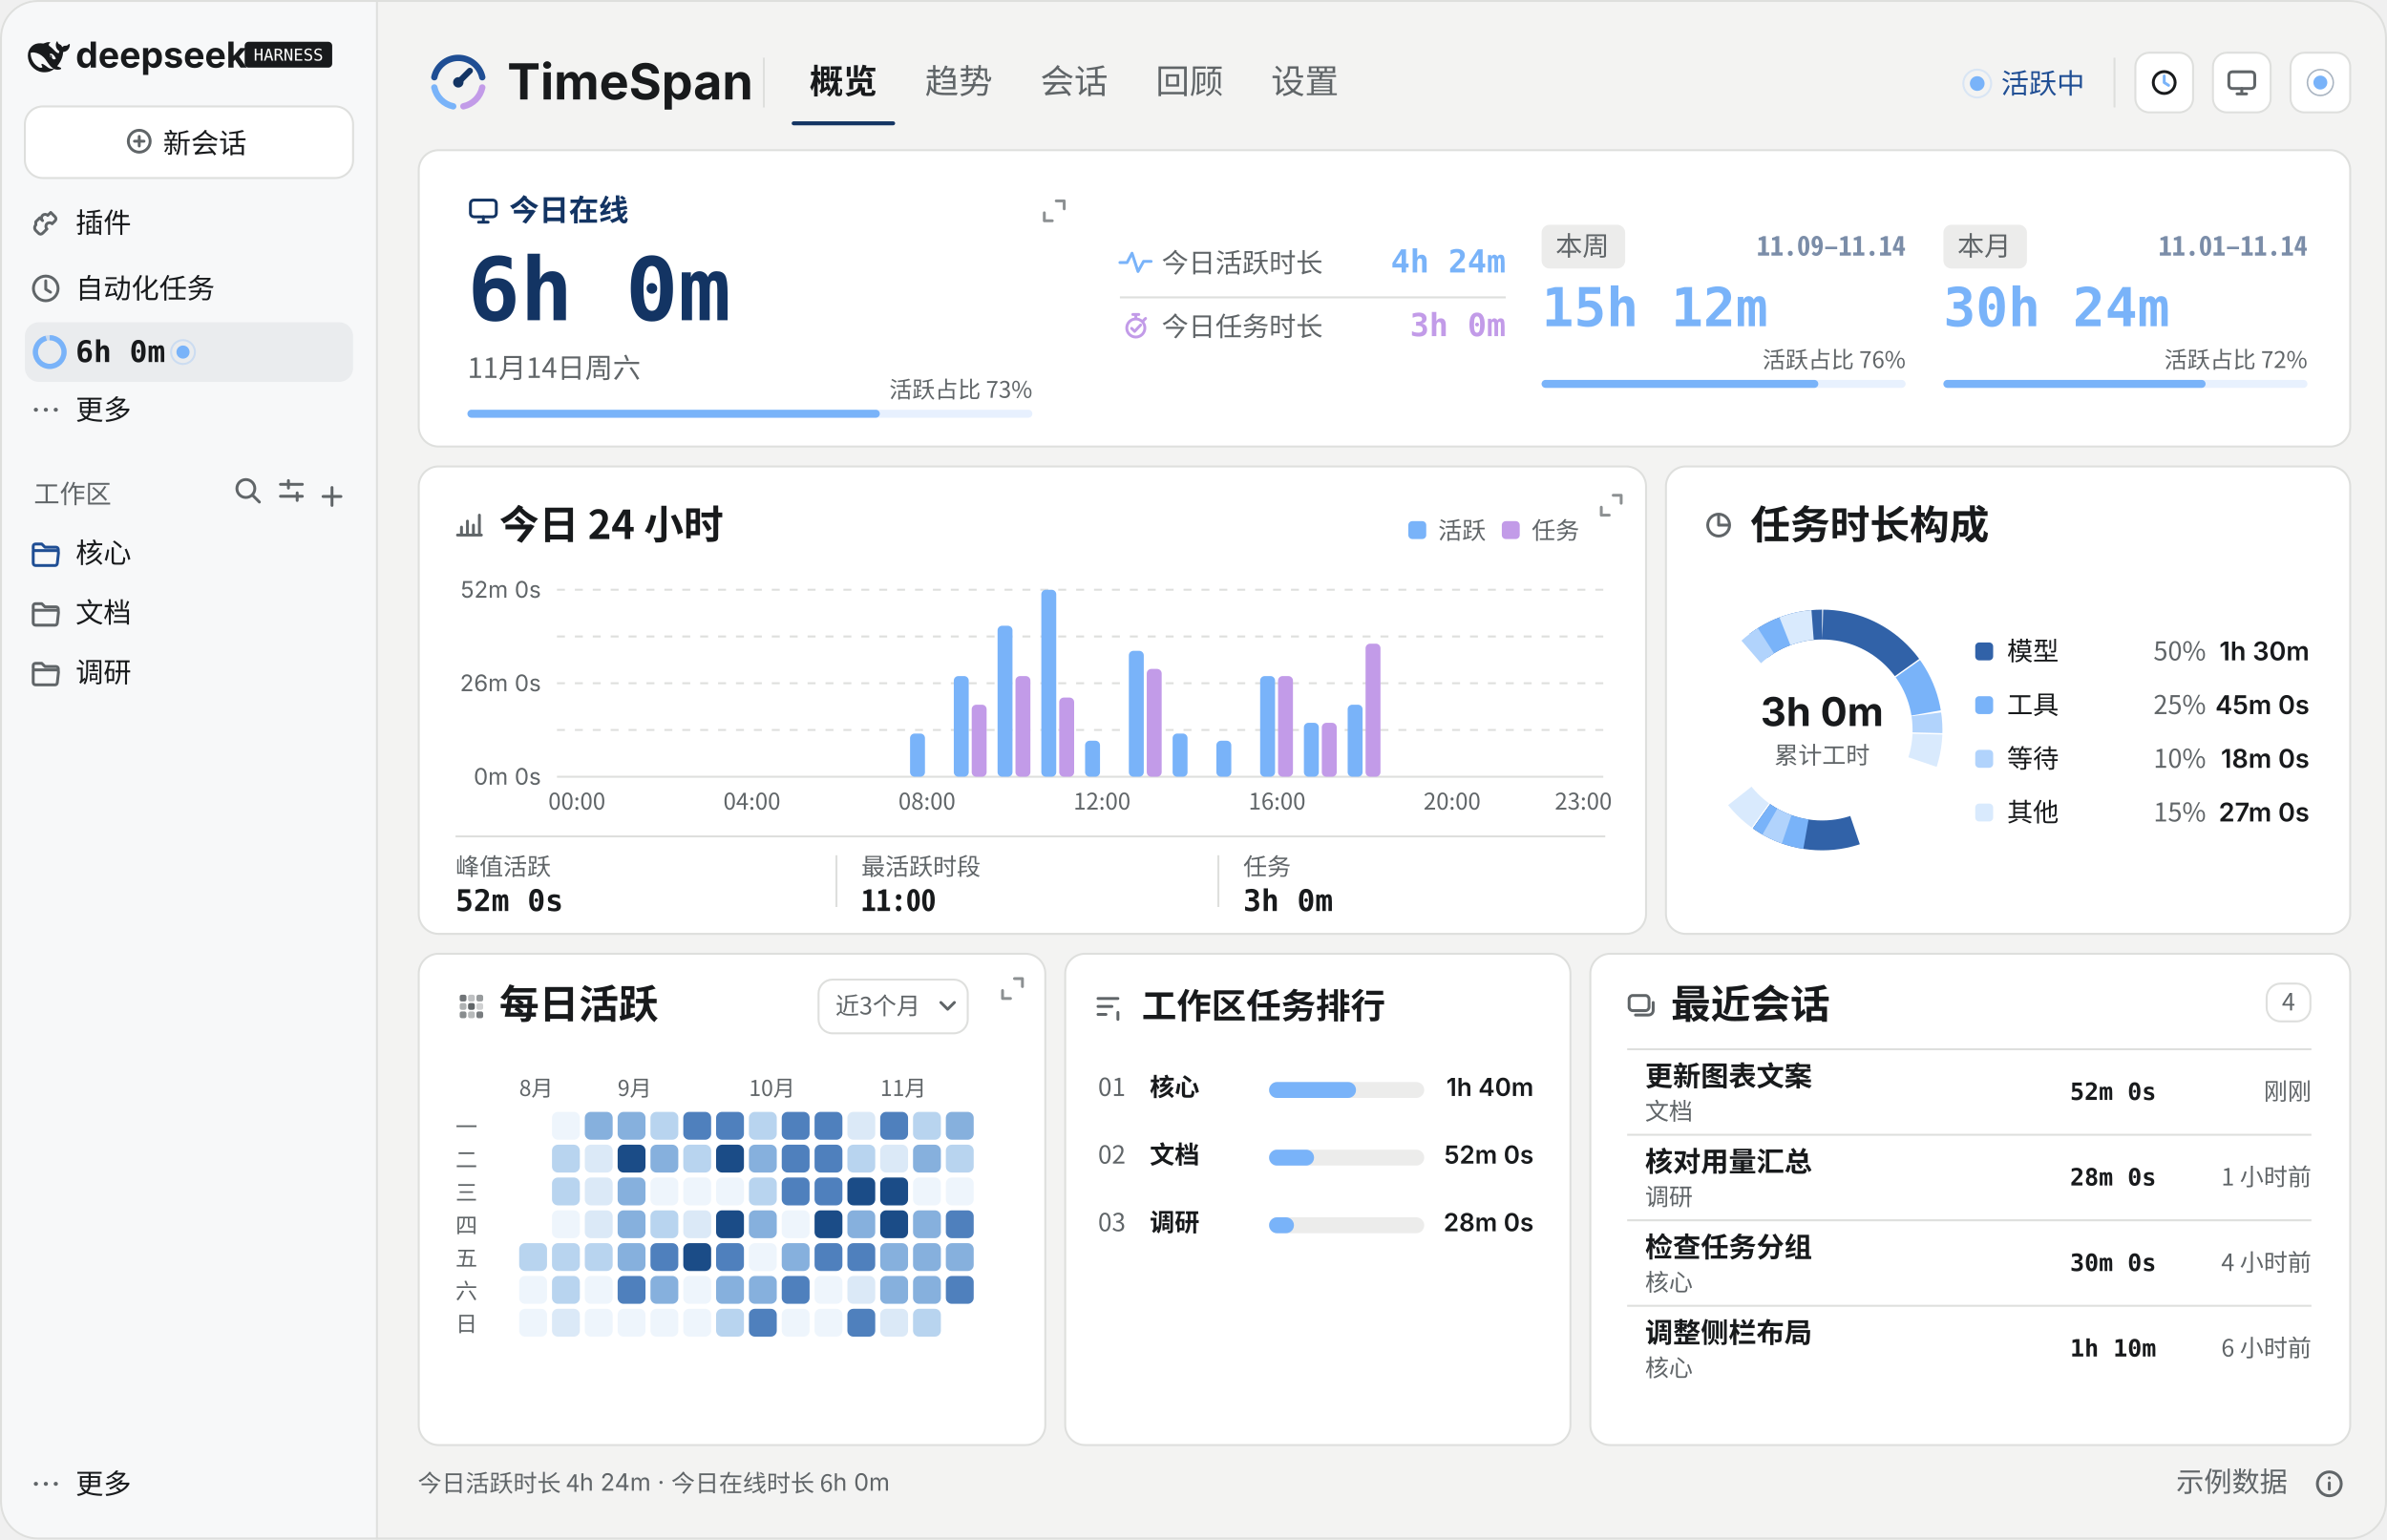
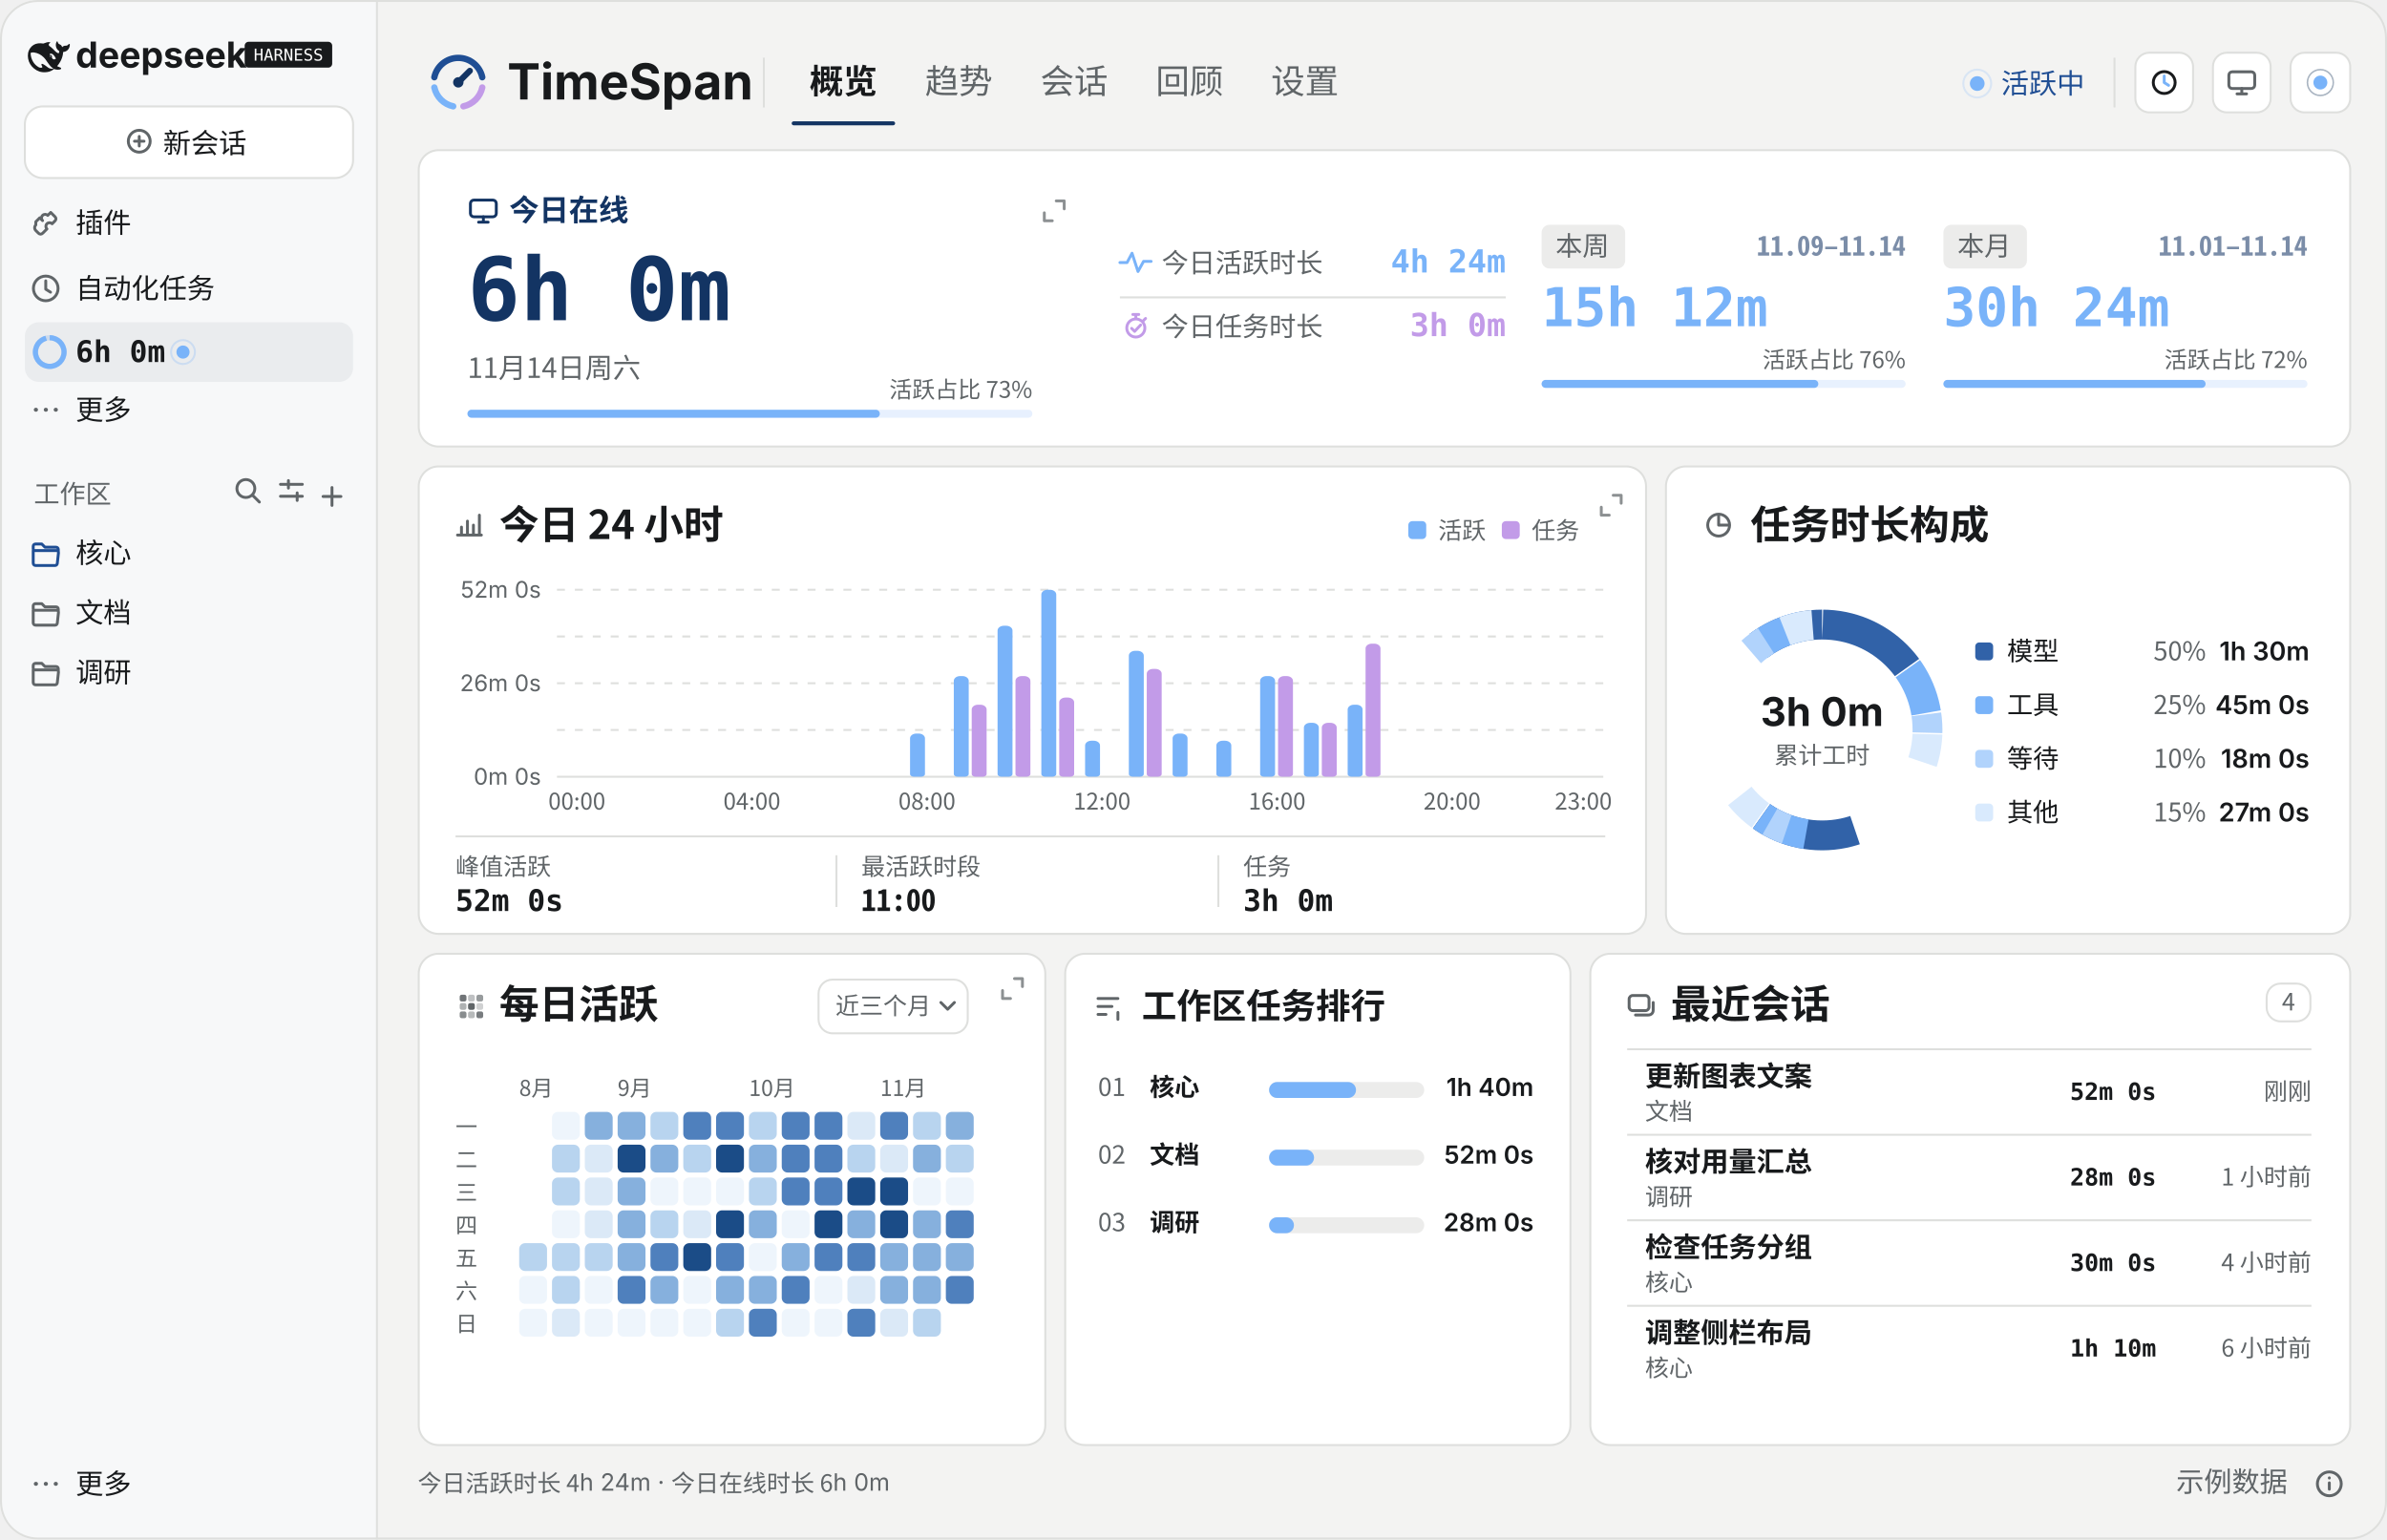
<svg xmlns="http://www.w3.org/2000/svg" xmlns:xlink="http://www.w3.org/1999/xlink" xml:lang="zh-CN" width="1200" height="774" viewBox="0 0 1200 774" role="img" aria-labelledby="dash-title dash-desc">
  <defs>
    <style>
      text { font-family: -apple-system, BlinkMacSystemFont, 'Segoe UI', 'PingFang SC', 'Microsoft YaHei', sans-serif; fill: #181a1c; }
      .mono { font-family: ui-monospace, 'Cascadia Mono', Consolas, 'SFMono-Regular', Menlo, monospace; }
      .heading { font-size: 20px; font-weight: 600; }
      .muted { fill: #606568; }
      .signal { fill: #1f4e94; }
      .signal-deep { fill: #133463; }
      .chart-active { fill: #79b3f9; }
      .task { fill: #C29BE8; }
      .card { fill: #fff; stroke: #dedfdd; }
      .rule { fill: none; stroke: #dedfdd; }
      .glyph { fill: none; stroke: #606568; stroke-width: 1.45; stroke-linecap: round; stroke-linejoin: round; }
    </style>
    <g id="timespan-rings" fill="none" stroke-width="2.2" stroke-linecap="round">
      <path d="M3.69 10.23A8.5 8.5 0 0 1 20.31 10.23" stroke="#1f4e94" />
      <path d="M20.31 13.77A8.5 8.5 0 0 1 13.77 20.31" stroke="#C29BE8" />
      <path d="M10.23 20.31A8.5 8.5 0 0 1 3.69 13.77" stroke="#79b3f9" />
    </g>
    <g id="monitor" stroke-linejoin="round" stroke-linecap="round">
      <rect x="1.5" y="2.6" width="13" height="8.4" rx="1.7" />
      <path d="M8 11v2.7m-2.4 0h4.8" />
    </g>
    <g id="timer-clock">
      <circle cx="8" cy="8" r="5.5" stroke="#181a1c" />
      <path d="M8 4.7V8l2.2 1.4" stroke="#79b3f9" />
    </g>
    <path id="compare-detail" d="M3 9v4h4m2-10h4v4" />
    <g id="info">
      <circle cx="8" cy="8" r="6" />
      <path d="M8 7.5v3.2M8 5v.1" />
    </g>
    <g id="heat" fill="#606568">
      <rect x="2.1" y="2.1" width="3.4" height="3.4" rx="1" opacity=".9" />
      <rect x="6.3" y="2.1" width="3.4" height="3.4" rx="1" opacity=".4" />
      <rect x="10.5" y="2.1" width="3.4" height="3.4" rx="1" opacity=".65" />
      <rect x="2.1" y="6.3" width="3.4" height="3.4" rx="1" opacity=".5" />
      <rect x="6.3" y="6.3" width="3.4" height="3.4" rx="1" />
      <rect x="10.5" y="6.3" width="3.4" height="3.4" rx="1" opacity=".3" />
      <rect x="2.1" y="10.5" width="3.4" height="3.4" rx="1" opacity=".75" />
      <rect x="6.3" y="10.5" width="3.4" height="3.4" rx="1" opacity=".45" />
      <rect x="10.5" y="10.5" width="3.4" height="3.4" rx="1" opacity=".85" />
    </g>
    <g id="folder">
      <path d="M1.7 5V3.6c0-.6.5-1.1 1.1-1.1H6l1.6 1.6h5.6c.6 0 1.1.5 1.1 1.1v1.2M1.7 5.8h11.7c.6 0 1.1.5 1 1.1l-.6 5.4c-.1.6-.5 1-1.1 1H2.9c-.7 0-1.2-.5-1.2-1.2V5.8Z" />
    </g>
    <clipPath id="window-outline">
      <rect width="1200" height="774" rx="19" />
    </clipPath>
  </defs>
  <g clip-path="url(#window-outline)">
    <rect width="1200" height="774" fill="#f3f3f2" />
    <g id="host-sidebar">
      <rect width="190" height="774" fill="#f7f8f9" />
      <path d="M189.5 0v774" class="rule" />
      <g transform="translate(14 18) scale(.88)">
        <path d="M23.748 4.651c-.254-.124-.364.113-.512.233-.051.04-.094.09-.137.137-.372.397-.806.657-1.373.626-.829-.046-1.537.214-2.163.848-.133-.782-.575-1.248-1.247-1.548-.352-.155-.708-.311-.955-.65-.172-.24-.219-.509-.305-.774-.055-.16-.11-.323-.293-.35-.2-.031-.278.136-.356.276-.313.572-.434 1.202-.422 1.84.027 1.436.633 2.58 1.838 3.393.137.094.172.187.129.323-.082.28-.18.553-.266.833-.055.179-.137.218-.328.14a5.5 5.5 0 0 1-1.737-1.179c-.857-.828-1.631-1.743-2.597-2.46a12 12 0 0 0-.689-.47c-.985-.957.13-1.743.387-1.836.27-.098.094-.433-.778-.428-.872.003-1.67.295-2.687.685a3 3 0 0 1-.465.136 9.6 9.6 0 0 0-2.883-.101c-1.885.21-3.39 1.1-4.497 2.622C.082 8.776-.231 10.854.152 13.02c.403 2.284 1.568 4.175 3.36 5.653 1.857 1.533 3.997 2.284 6.438 2.14 1.482-.085 3.132-.284 4.994-1.86.47.234.962.328 1.78.398.629.058 1.235-.031 1.705-.129.735-.155.684-.836.418-.961-2.155-1.004-1.682-.595-2.112-.926 1.095-1.295 2.768-3.598 3.284-6.733.05-.346.115-.834.108-1.114-.004-.171.035-.238.23-.257a4.2 4.2 0 0 0 1.545-.475c1.397-.763 1.96-2.016 2.093-3.517.02-.23-.004-.467-.247-.588M11.58 18.168c-2.088-1.642-3.101-2.183-3.52-2.16-.39.024-.32.472-.234.763.09.288.207.487.371.74.114.167.192.416-.113.603-.673.416-1.842-.14-1.897-.168-1.361-.801-2.5-1.86-3.301-3.306-.775-1.393-1.225-2.888-1.299-4.482-.02-.385.094-.522.477-.592a4.7 4.7 0 0 1 1.53-.038c2.131.311 3.946 1.264 5.467 2.774.868.86 1.525 1.887 2.202 2.89.72 1.066 1.494 2.082 2.48 2.915.348.291.626.513.892.677-.802.09-2.14.109-3.055-.615zm1.001-6.44a.306.306 0 0 1 .415-.287.3.3 0 0 1 .113.074.3.3 0 0 1 .086.214c0 .17-.136.307-.308.307a.303.303 0 0 1-.306-.307m3.11 1.596c-.2.081-.4.151-.591.16a1.25 1.25 0 0 1-.798-.254c-.274-.23-.47-.358-.551-.758a1.7 1.7 0 0 1 .015-.588c.07-.327-.007-.537-.238-.727-.188-.156-.426-.199-.689-.199a.6.6 0 0 1-.254-.078.253.253 0 0 1-.114-.358 1 1 0 0 1 .192-.21c.356-.202.767-.136 1.146.016.352.144.618.408 1.001.782.392.451.462.576.685.915.176.264.336.536.446.848.066.194-.02.353-.25.45" fill="#181a1c" />
      </g>
      <text x="38" y="34" font-size="18" font-weight="650">deepseek</text>
      <rect x="123" y="21" width="44" height="13" rx="2" fill="#181a1c" />
      <text x="145" y="30.5" text-anchor="middle" class="mono" font-size="8.3" style="fill:#fff">HARNESS</text>
      <rect x="12.5" y="53.5" width="165" height="36" rx="9" class="card" />
      <g class="glyph" transform="translate(62 63)">
        <circle cx="8" cy="8" r="5.5" />
        <path d="M5.6 8h4.8M8 5.6v4.8" />
      </g>
      <text x="82" y="77" font-size="14">新会话</text>
      <g class="glyph">
        <path d="M18 111.5l2-2 1.4 1.4a1.8 1.8 0 1 1 2.6-2.6l1.5-1.5 2.1 2.1c.7.7.7 1.5 0 2.2l-1.4 1.4a1.8 1.8 0 1 0-2.6 2.6l-2.1 2.1c-.7.7-1.5.7-2.2 0l-1.3-1.3a2 2 0 0 1 0-2.8Z" />
        <circle cx="23" cy="145" r="6.2" />
        <path d="M23 141.2v4.2l2.4 1.5" />
      </g>
      <text x="38" y="117" font-size="14">插件</text>
      <text x="38" y="150" font-size="14">自动化任务</text>
      <rect x="12.5" y="162" width="165" height="30" rx="7" fill="#eaecee" />
      <g transform="rotate(-90 25 177)" fill="none" stroke-width="2.6">
        <circle cx="25" cy="177" r="7.2" stroke="#ccdaec" />
        <circle cx="25" cy="177" r="7.2" pathLength="100" stroke="#79b3f9" stroke-dasharray="43.38 56.62" />
        <circle cx="25" cy="177" r="7.2" pathLength="100" stroke="#4c80c7" stroke-dasharray="31.44 68.56" stroke-dashoffset="-45.48" />
        <circle cx="25" cy="177" r="7.2" pathLength="100" stroke="#C29BE8" stroke-dasharray="20.99 79.01" stroke-dashoffset="-78.31" />
      </g>
      <text x="38" y="182" class="mono" font-size="15" font-weight="700">6h 0m</text>
      <circle cx="92" cy="177" r="6" fill="none" stroke="#79b3f9" opacity=".27" />
      <circle cx="92" cy="177" r="3.3" fill="#79b3f9" />
      <path d="M18 206h.1m4.9 0h.1m4.9 0h.1" class="glyph" style="stroke-width:2" />
      <text x="38" y="211" font-size="14">更多</text>
      <text x="17" y="253" font-size="13" class="muted">工作区</text>
      <g class="glyph" transform="translate(118 240)">
        <circle cx="5.6" cy="5.6" r="4.5" />
        <path d="M8.9 8.9l3.5 3.5M23 3.5h11m-11 6h11m-7-7.9v3.8m4.4 2.4v3.8m13-2h9m-4.5-4.5v9" />
      </g>
      <use xlink:href="#folder" x="15" y="271" class="glyph" style="stroke:#1f4e94" />
      <use xlink:href="#folder" x="15" y="301" class="glyph" />
      <use xlink:href="#folder" x="15" y="331" class="glyph" />
      <g font-size="14">
        <text x="38" y="283">核心</text>
        <text x="38" y="313">文档</text>
        <text x="38" y="343">调研</text>
      </g>
      <path d="M18 746h.1m4.9 0h.1m4.9 0h.1" class="glyph" style="stroke-width:2" />
      <text x="38" y="751" font-size="14">更多</text>
    </g>
    <g id="page-header">
      <g transform="translate(213 24) scale(1.45)">
        <use xlink:href="#timespan-rings" />
        <path d="M12 12l4-4" fill="none" stroke="#133463" stroke-width="2.1" stroke-linecap="round" />
        <circle cx="12" cy="12" r="1.8" fill="#133463" />
      </g>
      <text x="255" y="50" font-size="25" font-weight="700">TimeSpan</text>
      <path d="M384 29v25M1063 29v25" class="rule" />
      <g font-size="17" text-anchor="middle">
        <text x="424" y="47" font-weight="600">概览</text>
        <text x="482" y="47" class="muted">趋势</text>
        <text x="540" y="47" class="muted">会话</text>
        <text x="598" y="47" class="muted">回顾</text>
        <text x="656" y="47" class="muted">设置</text>
      </g>
      <rect x="398" y="61" width="52" height="2" rx="1" fill="#133463" />
      <circle cx="994" cy="42" r="7" fill="none" stroke="#79b3f9" opacity=".22" />
      <circle cx="994" cy="42" r="3.7" fill="#79b3f9" />
      <text x="1006" y="47" font-size="14" class="signal">活跃中</text>
      <g id="manual-timer-icon">
        <rect x="1073.5" y="26.5" width="29" height="30" rx="7" class="card" />
        <use xlink:href="#timer-clock" x="1080" y="33.5" class="glyph" />
      </g>
      <g id="appearance-icon">
        <rect x="1112.5" y="26.5" width="29" height="30" rx="7" class="card" />
        <use xlink:href="#monitor" x="1119" y="33.5" class="glyph" />
      </g>
      <g id="palette-icon">
        <rect x="1151.5" y="26.5" width="30" height="30" rx="7" class="card" />
        <circle cx="1166.5" cy="41.5" r="6.4" fill="none" stroke="#aab5c2" />
        <circle cx="1166.5" cy="41.5" r="5.6" fill="none" stroke="#fff" />
        <circle cx="1166.5" cy="41.5" r="3.5" fill="#79b3f9" />
      </g>
    </g>
    <g id="overview-metrics">
      <rect x="210.5" y="75.5" width="971" height="149" rx="10" class="card" />
      <path d="M563 149.5h194" class="rule" />
      <use xlink:href="#monitor" x="235" y="98" class="glyph" style="stroke:#133463" />
      <text x="256" y="111" font-size="15" font-weight="600" class="signal-deep">今日在线</text>
      <use xlink:href="#compare-detail" x="522" y="98" class="glyph" opacity=".72" />
      <text x="235" y="161" class="mono signal-deep" font-size="44" font-weight="700">6h 0m</text>
      <text x="235" y="190" font-size="14" class="muted">11月14日周六</text>
      <text x="519" y="200" font-size="11.5" text-anchor="end" class="muted">活跃占比 73%</text>
      <rect x="235" y="206" width="284" height="4" rx="2" fill="#e7f0fe" />
      <rect x="235" y="206" width="207.3" height="4" rx="2" fill="#79b3f9" />
      <path d="M563 132h3.6l2.5-4.7 3 9.2 2.8-5.1h3.8" class="glyph" style="stroke:#79b3f9" />
      <text x="584" y="137" font-size="13.5" class="muted">今日活跃时长</text>
      <text x="757" y="137" font-size="16" font-weight="700" text-anchor="end" class="mono chart-active">4h 24m</text>
      <g transform="translate(563 156)" class="glyph" style="stroke:#C29BE8">
        <circle cx="8" cy="8.9" r="4.55" />
        <path d="M6.5 2.1h3M8 2.1v1.9" />
        <path d="M11.8 5.2l1.1-1.1" />
        <path d="M5.9 9.1l1.5 1.5 3-3.2" />
      </g>
      <text x="584" y="169" font-size="13.5" class="muted">今日任务时长</text>
      <text x="757" y="169" font-size="16" font-weight="700" text-anchor="end" class="mono task">3h 0m</text>
      <g font-size="13.5">
        <rect x="775" y="113" width="42" height="22" rx="4" fill="#ececeb" />
        <text x="782" y="128.5" class="muted">本周</text>
        <text x="958" y="128.5" font-weight="700" text-anchor="end" class="mono" style="fill:#7b8da8">11.09–11.14</text>
        <text x="775" y="164" font-size="27" font-weight="700" class="mono chart-active">15h 12m</text>
        <text x="958" y="185" font-size="11.5" text-anchor="end" class="muted">活跃占比 76%</text>
        <rect x="775" y="191" width="183" height="4" rx="2" fill="#e8f1fe" />
        <rect x="775" y="191" width="139.1" height="4" rx="2" fill="#79b3f9" />
        <rect x="977" y="113" width="42" height="22" rx="4" fill="#ececeb" />
        <text x="984" y="128.5" class="muted">本月</text>
        <text x="1160" y="128.5" font-weight="700" text-anchor="end" class="mono" style="fill:#7b8da8">11.01–11.14</text>
        <text x="977" y="164" font-size="27" font-weight="700" class="mono chart-active">30h 24m</text>
        <text x="1160" y="185" font-size="11.5" text-anchor="end" class="muted">活跃占比 72%</text>
        <rect x="977" y="191" width="183" height="4" rx="2" fill="#e8f1fe" />
        <rect x="977" y="191" width="131.8" height="4" rx="2" fill="#79b3f9" />
      </g>
    </g>
    <g id="daily-trend-card">
      <rect x="210.5" y="234.5" width="617" height="235" rx="10" class="card" />
      <path d="M230 269h12M232 269v-4m3 4v-7m3 7v-5m3 5v-10" class="glyph" />
      <text x="251" y="271" class="heading">今日 24 小时</text>
      <rect x="708" y="262" width="9" height="9" rx="2" fill="#79b3f9" />
      <text x="723" y="271" font-size="12" class="muted">活跃</text>
      <rect x="755" y="262" width="9" height="9" rx="2" fill="#C29BE8" />
      <text x="770" y="271" font-size="12" class="muted">任务</text>
      <use xlink:href="#compare-detail" x="802" y="246" class="glyph" opacity=".72" />
      <path d="M280 296.5h526M280 320h526M280 343.5h526M280 367h526" class="rule" stroke-dasharray="4 5" />
      <path d="M280 390.5h526M229 420.5h578M420.5 430v26M612.5 430v26" class="rule" />
      <g font-size="11.5" text-anchor="end">
        <text x="272" y="300.5" class="muted">52m 0s</text>
        <text x="272" y="347.5" class="muted">26m 0s</text>
        <text x="272" y="394.5" class="muted">0m 0s</text>
      </g>
      <g fill="#79b3f9">
-         <rect x="457.5" y="368.8" width="7.5" height="21.7" rx="2.3" />
-         <rect x="479.5" y="339.9" width="7.5" height="50.6" rx="2.3" />
-         <rect x="501.5" y="314.6" width="7.5" height="75.9" rx="2.3" />
-         <rect x="523.5" y="296.5" width="7.5" height="94.0" rx="2.3" />
-         <rect x="545.5" y="372.4" width="7.5" height="18.1" rx="2.3" />
-         <rect x="567.5" y="327.2" width="7.5" height="63.3" rx="2.3" />
-         <rect x="589.5" y="368.8" width="7.5" height="21.7" rx="2.3" />
-         <rect x="611.5" y="372.4" width="7.5" height="18.1" rx="2.3" />
-         <rect x="633.5" y="339.9" width="7.5" height="50.6" rx="2.3" />
-         <rect x="655.5" y="363.4" width="7.5" height="27.1" rx="2.3" />
-         <rect x="677.5" y="354.3" width="7.5" height="36.2" rx="2.3" />
+         <path d="M 460.65 368.8 H 461.85 A 3.15 2.4 0 0 1 465 371.2 V 389.15 A 1.95 1.35 0 0 1 463.05 390.5 H 459.45 A 1.95 1.35 0 0 1 457.5 389.15 V 371.2 A 3.15 2.4 0 0 1 460.65 368.8 Z" />
+         <path d="M 482.65 339.9 H 483.85 A 3.15 2.4 0 0 1 487 342.3 V 389.15 A 1.95 1.35 0 0 1 485.05 390.5 H 481.45 A 1.95 1.35 0 0 1 479.5 389.15 V 342.3 A 3.15 2.4 0 0 1 482.65 339.9 Z" />
+         <path d="M 504.65 314.6 H 505.85 A 3.15 2.4 0 0 1 509 317 V 389.15 A 1.95 1.35 0 0 1 507.05 390.5 H 503.45 A 1.95 1.35 0 0 1 501.5 389.15 V 317 A 3.15 2.4 0 0 1 504.65 314.6 Z" />
+         <path d="M 526.65 296.5 H 527.85 A 3.15 2.4 0 0 1 531 298.9 V 389.15 A 1.95 1.35 0 0 1 529.05 390.5 H 525.45 A 1.95 1.35 0 0 1 523.5 389.15 V 298.9 A 3.15 2.4 0 0 1 526.65 296.5 Z" />
+         <path d="M 548.65 372.4 H 549.85 A 3.15 2.4 0 0 1 553 374.8 V 389.15 A 1.95 1.35 0 0 1 551.05 390.5 H 547.45 A 1.95 1.35 0 0 1 545.5 389.15 V 374.8 A 3.15 2.4 0 0 1 548.65 372.4 Z" />
+         <path d="M 570.65 327.2 H 571.85 A 3.15 2.4 0 0 1 575 329.6 V 389.15 A 1.95 1.35 0 0 1 573.05 390.5 H 569.45 A 1.95 1.35 0 0 1 567.5 389.15 V 329.6 A 3.15 2.4 0 0 1 570.65 327.2 Z" />
+         <path d="M 592.65 368.8 H 593.85 A 3.15 2.4 0 0 1 597 371.2 V 389.15 A 1.95 1.35 0 0 1 595.05 390.5 H 591.45 A 1.95 1.35 0 0 1 589.5 389.15 V 371.2 A 3.15 2.4 0 0 1 592.65 368.8 Z" />
+         <path d="M 614.65 372.4 H 615.85 A 3.15 2.4 0 0 1 619 374.8 V 389.15 A 1.95 1.35 0 0 1 617.05 390.5 H 613.45 A 1.95 1.35 0 0 1 611.5 389.15 V 374.8 A 3.15 2.4 0 0 1 614.65 372.4 Z" />
+         <path d="M 636.65 339.9 H 637.85 A 3.15 2.4 0 0 1 641 342.3 V 389.15 A 1.95 1.35 0 0 1 639.05 390.5 H 635.45 A 1.95 1.35 0 0 1 633.5 389.15 V 342.3 A 3.15 2.4 0 0 1 636.65 339.9 Z" />
+         <path d="M 658.65 363.4 H 659.85 A 3.15 2.4 0 0 1 663 365.8 V 389.15 A 1.95 1.35 0 0 1 661.05 390.5 H 657.45 A 1.95 1.35 0 0 1 655.5 389.15 V 365.8 A 3.15 2.4 0 0 1 658.65 363.4 Z" />
+         <path d="M 680.65 354.3 H 681.85 A 3.15 2.4 0 0 1 685 356.7 V 389.15 A 1.95 1.35 0 0 1 683.05 390.5 H 679.45 A 1.95 1.35 0 0 1 677.5 389.15 V 356.7 A 3.15 2.4 0 0 1 680.65 354.3 Z" />
      </g>
      <g fill="#C29BE8">
-         <rect x="488.5" y="354.3" width="7.5" height="36.2" rx="2.3" />
-         <rect x="510.5" y="339.9" width="7.5" height="50.6" rx="2.3" />
-         <rect x="532.5" y="350.7" width="7.5" height="39.8" rx="2.3" />
-         <rect x="576.5" y="336.3" width="7.5" height="54.2" rx="2.3" />
-         <rect x="642.5" y="339.9" width="7.5" height="50.6" rx="2.3" />
-         <rect x="664.5" y="363.4" width="7.5" height="27.1" rx="2.3" />
-         <rect x="686.5" y="323.6" width="7.5" height="66.9" rx="2.3" />
+         <path d="M 491.65 354.3 H 492.85 A 3.15 2.4 0 0 1 496 356.7 V 389.15 A 1.95 1.35 0 0 1 494.05 390.5 H 490.45 A 1.95 1.35 0 0 1 488.5 389.15 V 356.7 A 3.15 2.4 0 0 1 491.65 354.3 Z" />
+         <path d="M 513.65 339.9 H 514.85 A 3.15 2.4 0 0 1 518 342.3 V 389.15 A 1.95 1.35 0 0 1 516.05 390.5 H 512.45 A 1.95 1.35 0 0 1 510.5 389.15 V 342.3 A 3.15 2.4 0 0 1 513.65 339.9 Z" />
+         <path d="M 535.65 350.7 H 536.85 A 3.15 2.4 0 0 1 540 353.1 V 389.15 A 1.95 1.35 0 0 1 538.05 390.5 H 534.45 A 1.95 1.35 0 0 1 532.5 389.15 V 353.1 A 3.15 2.4 0 0 1 535.65 350.7 Z" />
+         <path d="M 579.65 336.3 H 580.85 A 3.15 2.4 0 0 1 584 338.7 V 389.15 A 1.95 1.35 0 0 1 582.05 390.5 H 578.45 A 1.95 1.35 0 0 1 576.5 389.15 V 338.7 A 3.15 2.4 0 0 1 579.65 336.3 Z" />
+         <path d="M 645.65 339.9 H 646.85 A 3.15 2.4 0 0 1 650 342.3 V 389.15 A 1.95 1.35 0 0 1 648.05 390.5 H 644.45 A 1.95 1.35 0 0 1 642.5 389.15 V 342.3 A 3.15 2.4 0 0 1 645.65 339.9 Z" />
+         <path d="M 667.65 363.4 H 668.85 A 3.15 2.4 0 0 1 672 365.8 V 389.15 A 1.95 1.35 0 0 1 670.05 390.5 H 666.45 A 1.95 1.35 0 0 1 664.5 389.15 V 365.8 A 3.15 2.4 0 0 1 667.65 363.4 Z" />
+         <path d="M 689.65 323.6 H 690.85 A 3.15 2.4 0 0 1 694 326 V 389.15 A 1.95 1.35 0 0 1 692.05 390.5 H 688.45 A 1.95 1.35 0 0 1 686.5 389.15 V 326 A 3.15 2.4 0 0 1 689.65 323.6 Z" />
      </g>
      <g font-size="11.5" text-anchor="middle">
        <text x="290" y="407" class="muted">00:00</text>
        <text x="378" y="407" class="muted">04:00</text>
        <text x="466" y="407" class="muted">08:00</text>
        <text x="554" y="407" class="muted">12:00</text>
        <text x="642" y="407" class="muted">16:00</text>
        <text x="730" y="407" class="muted">20:00</text>
        <text x="796" y="407" class="muted">23:00</text>
      </g>
      <g font-size="12">
        <text x="229" y="440" class="muted">峰值活跃</text>
        <text x="433" y="440" class="muted">最活跃时段</text>
        <text x="625" y="440" class="muted">任务</text>
      </g>
      <g font-size="15" font-weight="600">
        <text x="229" y="458" class="mono">52m 0s</text>
        <text x="433" y="458" class="mono">11:00</text>
        <text x="625" y="458" class="mono">3h 0m</text>
      </g>
    </g>
    <g id="composition-card">
      <rect x="837.5" y="234.5" width="344" height="235" rx="10" class="card" />
      <g class="glyph" transform="translate(857 257)">
        <circle cx="7" cy="7" r="5.5" />
        <path d="M7 2v5h5" />
      </g>
      <text x="880" y="271" class="heading">任务时长构成</text>
      <g transform="rotate(-90 916 367)" fill="none" stroke-width="15">
        <circle cx="916" cy="367" r="53" pathLength="100" stroke="#3162a8" stroke-dasharray="49.3 100" stroke-dashoffset="-.35" />
        <circle cx="916" cy="367" r="53" pathLength="100" stroke="#79b3f9" stroke-dasharray="24.3 100" stroke-dashoffset="-50.35" />
        <circle cx="916" cy="367" r="53" pathLength="100" stroke="#b1d3fc" stroke-dasharray="9.3 100" stroke-dashoffset="-75.35" />
        <circle cx="916" cy="367" r="53" pathLength="100" stroke="#d9eafd" stroke-dasharray="14.3 100" stroke-dashoffset="-85.35" />
      </g>
      <text x="916" y="365" font-size="20" font-weight="700" text-anchor="middle">3h 0m</text>
      <text x="916" y="384" font-size="12" text-anchor="middle" class="muted">累计工时</text>
      <g font-size="13">
        <rect x="993" y="323" width="9" height="9" rx="2" fill="#3162a8" />
        <text x="1009" y="332">模型</text>
        <rect x="993" y="350" width="9" height="9" rx="2" fill="#79b3f9" />
        <text x="1009" y="359">工具</text>
        <rect x="993" y="377" width="9" height="9" rx="2" fill="#b1d3fc" />
        <text x="1009" y="386">等待</text>
        <rect x="993" y="404" width="9" height="9" rx="2" fill="#d9eafd" />
        <text x="1009" y="413">其他</text>
        <g text-anchor="end">
          <text x="1109" y="332" class="muted">50%</text>
          <text x="1109" y="359" class="muted">25%</text>
          <text x="1109" y="386" class="muted">10%</text>
          <text x="1109" y="413" class="muted">15%</text>
          <text x="1161" y="332" font-weight="600">1h 30m</text>
          <text x="1161" y="359" font-weight="600">45m 0s</text>
          <text x="1161" y="386" font-weight="600">18m 0s</text>
          <text x="1161" y="413" font-weight="600">27m 0s</text>
        </g>
      </g>
    </g>
    <g id="heatmap-card">
      <rect x="210.5" y="479.5" width="315" height="247" rx="10" class="card" />
      <use xlink:href="#heat" x="229" y="498" />
      <text x="251" y="512" class="heading">每日活跃</text>
      <rect x="411.5" y="492.5" width="75" height="27" rx="7" class="card" />
-       <text x="420" y="510" font-size="12" class="muted">近3个月</text>
+       <text x="420" y="510" font-size="12" class="muted">近三个月</text>
      <path d="m473 504 3.4 3.4 3.4-3.4" class="glyph" />
      <use xlink:href="#compare-detail" x="501" y="489" class="glyph" opacity=".72" />
      <g font-size="11" text-anchor="start">
        <text x="261" y="551" class="muted">8月</text>
        <text x="310.5" y="551" class="muted">9月</text>
        <text x="376.5" y="551" class="muted">10月</text>
        <text x="442.5" y="551" class="muted">11月</text>
        <text x="229" y="570.5" class="muted">一</text>
        <text x="229" y="587" class="muted">二</text>
        <text x="229" y="603.5" class="muted">三</text>
        <text x="229" y="620" class="muted">四</text>
        <text x="229" y="636.5" class="muted">五</text>
        <text x="229" y="653" class="muted">六</text>
        <text x="229" y="669.5" class="muted">日</text>
      </g>
      <g transform="translate(261 559)">
        <rect x="16.5" width="14" height="14" rx="3" fill="#eef5fc" />
        <rect x="33" width="14" height="14" rx="3" fill="#86b0dd" />
        <rect x="49.5" width="14" height="14" rx="3" fill="#86b0dd" />
        <rect x="66" width="14" height="14" rx="3" fill="#b8d4ef" />
        <rect x="82.5" width="14" height="14" rx="3" fill="#4f80bd" />
        <rect x="99" width="14" height="14" rx="3" fill="#4f80bd" />
        <rect x="115.5" width="14" height="14" rx="3" fill="#b8d4ef" />
        <rect x="132" width="14" height="14" rx="3" fill="#4f80bd" />
        <rect x="148.5" width="14" height="14" rx="3" fill="#4f80bd" />
        <rect x="165" width="14" height="14" rx="3" fill="#dbe9f7" />
        <rect x="181.5" width="14" height="14" rx="3" fill="#4f80bd" />
        <rect x="198" width="14" height="14" rx="3" fill="#b8d4ef" />
        <rect x="214.5" width="14" height="14" rx="3" fill="#86b0dd" />
      </g>
      <g transform="translate(261 575.5)">
        <rect x="16.5" width="14" height="14" rx="3" fill="#b8d4ef" />
        <rect x="33" width="14" height="14" rx="3" fill="#dbe9f7" />
        <rect x="49.5" width="14" height="14" rx="3" fill="#1b4c87" />
        <rect x="66" width="14" height="14" rx="3" fill="#86b0dd" />
        <rect x="82.5" width="14" height="14" rx="3" fill="#b8d4ef" />
        <rect x="99" width="14" height="14" rx="3" fill="#1b4c87" />
        <rect x="115.5" width="14" height="14" rx="3" fill="#86b0dd" />
        <rect x="132" width="14" height="14" rx="3" fill="#4f80bd" />
        <rect x="148.5" width="14" height="14" rx="3" fill="#4f80bd" />
        <rect x="165" width="14" height="14" rx="3" fill="#b8d4ef" />
        <rect x="181.5" width="14" height="14" rx="3" fill="#dbe9f7" />
        <rect x="198" width="14" height="14" rx="3" fill="#86b0dd" />
        <rect x="214.5" width="14" height="14" rx="3" fill="#b8d4ef" />
      </g>
      <g transform="translate(261 592)">
        <rect x="16.5" width="14" height="14" rx="3" fill="#b8d4ef" />
        <rect x="33" width="14" height="14" rx="3" fill="#dbe9f7" />
        <rect x="49.5" width="14" height="14" rx="3" fill="#86b0dd" />
        <rect x="66" width="14" height="14" rx="3" fill="#eef5fc" />
        <rect x="82.5" width="14" height="14" rx="3" fill="#eef5fc" />
        <rect x="99" width="14" height="14" rx="3" fill="#eef5fc" />
        <rect x="115.5" width="14" height="14" rx="3" fill="#b8d4ef" />
        <rect x="132" width="14" height="14" rx="3" fill="#4f80bd" />
        <rect x="148.5" width="14" height="14" rx="3" fill="#4f80bd" />
        <rect x="165" width="14" height="14" rx="3" fill="#1b4c87" />
        <rect x="181.5" width="14" height="14" rx="3" fill="#1b4c87" />
        <rect x="198" width="14" height="14" rx="3" fill="#eef5fc" />
        <rect x="214.5" width="14" height="14" rx="3" fill="#eef5fc" />
      </g>
      <g transform="translate(261 608.5)">
        <rect x="16.5" width="14" height="14" rx="3" fill="#eef5fc" />
        <rect x="33" width="14" height="14" rx="3" fill="#dbe9f7" />
        <rect x="49.5" width="14" height="14" rx="3" fill="#86b0dd" />
        <rect x="66" width="14" height="14" rx="3" fill="#b8d4ef" />
        <rect x="82.5" width="14" height="14" rx="3" fill="#dbe9f7" />
        <rect x="99" width="14" height="14" rx="3" fill="#1b4c87" />
        <rect x="115.5" width="14" height="14" rx="3" fill="#86b0dd" />
        <rect x="132" width="14" height="14" rx="3" fill="#eef5fc" />
        <rect x="148.5" width="14" height="14" rx="3" fill="#1b4c87" />
        <rect x="165" width="14" height="14" rx="3" fill="#86b0dd" />
        <rect x="181.5" width="14" height="14" rx="3" fill="#1b4c87" />
        <rect x="198" width="14" height="14" rx="3" fill="#86b0dd" />
        <rect x="214.5" width="14" height="14" rx="3" fill="#4f80bd" />
      </g>
      <g transform="translate(261 625)">
        <rect x="0" width="14" height="14" rx="3" fill="#b8d4ef" />
        <rect x="16.5" width="14" height="14" rx="3" fill="#b8d4ef" />
        <rect x="33" width="14" height="14" rx="3" fill="#b8d4ef" />
        <rect x="49.5" width="14" height="14" rx="3" fill="#86b0dd" />
        <rect x="66" width="14" height="14" rx="3" fill="#4f80bd" />
        <rect x="82.5" width="14" height="14" rx="3" fill="#1b4c87" />
        <rect x="99" width="14" height="14" rx="3" fill="#4f80bd" />
        <rect x="115.5" width="14" height="14" rx="3" fill="#eef5fc" />
        <rect x="132" width="14" height="14" rx="3" fill="#86b0dd" />
        <rect x="148.5" width="14" height="14" rx="3" fill="#4f80bd" />
        <rect x="165" width="14" height="14" rx="3" fill="#4f80bd" />
        <rect x="181.5" width="14" height="14" rx="3" fill="#86b0dd" />
        <rect x="198" width="14" height="14" rx="3" fill="#86b0dd" />
        <rect x="214.5" width="14" height="14" rx="3" fill="#86b0dd" />
      </g>
      <g transform="translate(261 641.5)">
        <rect x="0" width="14" height="14" rx="3" fill="#eef5fc" />
        <rect x="16.5" width="14" height="14" rx="3" fill="#b8d4ef" />
        <rect x="33" width="14" height="14" rx="3" fill="#eef5fc" />
        <rect x="49.5" width="14" height="14" rx="3" fill="#4f80bd" />
        <rect x="66" width="14" height="14" rx="3" fill="#86b0dd" />
        <rect x="82.5" width="14" height="14" rx="3" fill="#eef5fc" />
        <rect x="99" width="14" height="14" rx="3" fill="#86b0dd" />
        <rect x="115.5" width="14" height="14" rx="3" fill="#86b0dd" />
        <rect x="132" width="14" height="14" rx="3" fill="#4f80bd" />
        <rect x="148.5" width="14" height="14" rx="3" fill="#eef5fc" />
        <rect x="165" width="14" height="14" rx="3" fill="#dbe9f7" />
        <rect x="181.5" width="14" height="14" rx="3" fill="#86b0dd" />
        <rect x="198" width="14" height="14" rx="3" fill="#86b0dd" />
        <rect x="214.5" width="14" height="14" rx="3" fill="#4f80bd" />
      </g>
      <g transform="translate(261 658)">
        <rect x="0" width="14" height="14" rx="3" fill="#eef5fc" />
        <rect x="16.5" width="14" height="14" rx="3" fill="#dbe9f7" />
        <rect x="33" width="14" height="14" rx="3" fill="#eef5fc" />
        <rect x="49.5" width="14" height="14" rx="3" fill="#eef5fc" />
        <rect x="66" width="14" height="14" rx="3" fill="#eef5fc" />
        <rect x="82.5" width="14" height="14" rx="3" fill="#eef5fc" />
        <rect x="99" width="14" height="14" rx="3" fill="#b8d4ef" />
        <rect x="115.5" width="14" height="14" rx="3" fill="#4f80bd" />
        <rect x="132" width="14" height="14" rx="3" fill="#eef5fc" />
        <rect x="148.5" width="14" height="14" rx="3" fill="#eef5fc" />
        <rect x="165" width="14" height="14" rx="3" fill="#4f80bd" />
        <rect x="181.5" width="14" height="14" rx="3" fill="#dbe9f7" />
        <rect x="198" width="14" height="14" rx="3" fill="#b8d4ef" />
      </g>
    </g>
    <g id="workspace-rank-card">
      <rect x="535.5" y="479.5" width="254" height="247" rx="10" class="card" />
      <path d="M552 502h10m-10 4h7m-7 4h4m6-1v3.5" class="glyph" />
      <text x="574" y="512" class="heading" style="font-size:17.5px">工作区任务排行</text>
      <g font-size="12.5">
        <text x="552" y="551" class="muted">01</text>
        <text x="578" y="551" font-weight="600">核心</text>
        <text x="771" y="551" font-weight="600" text-anchor="end">1h 40m</text>
        <rect x="638" y="544" width="78" height="8" rx="4" fill="#ececeb" />
        <rect x="638" y="544" width="43.7" height="8" rx="4" fill="#79b3f9" />
        <text x="552" y="585" class="muted">02</text>
        <text x="578" y="585" font-weight="600">文档</text>
        <text x="771" y="585" font-weight="600" text-anchor="end">52m 0s</text>
        <rect x="638" y="578" width="78" height="8" rx="4" fill="#ececeb" />
        <rect x="638" y="578" width="22.6" height="8" rx="4" fill="#79b3f9" />
        <text x="552" y="619" class="muted">03</text>
        <text x="578" y="619" font-weight="600">调研</text>
        <text x="771" y="619" font-weight="600" text-anchor="end">28m 0s</text>
        <rect x="638" y="612" width="78" height="8" rx="4" fill="#ececeb" />
        <rect x="638" y="612" width="12.5" height="8" rx="4" fill="#79b3f9" />
      </g>
    </g>
    <g id="recent-sessions-card">
      <rect x="799.5" y="479.5" width="382" height="247" rx="10" class="card" />
      <g class="glyph" transform="translate(818 499)">
        <rect x="1" y="1.5" width="10" height="7.6" rx="1.8" />
        <path d="M4.2 11.3h6.4c1.5 0 2.5-1 2.5-2.4V5" />
      </g>
      <text x="840" y="512" class="heading">最近会话</text>
      <rect x="1139.5" y="494.5" width="22" height="19" rx="7" class="card" />
      <text x="1150.5" y="508" text-anchor="middle" class="muted" font-size="12">4</text>
      <path d="M818 527.5h344M818 570.5h344M818 613.5h344M818 656.5h344" class="rule" />
      <g font-size="14" font-weight="600">
        <text x="827" y="546">更新图表文案</text>
        <text x="827" y="589">核对用量汇总</text>
        <text x="827" y="632">检查任务分组</text>
        <text x="827" y="675">调整侧栏布局</text>
      </g>
      <g font-size="12">
        <text x="827" y="563" class="muted">文档</text>
        <text x="827" y="606" class="muted">调研</text>
        <text x="827" y="649" class="muted">核心</text>
        <text x="827" y="692" class="muted">核心</text>
      </g>
      <g font-size="12" text-anchor="end">
        <text x="1084" y="553" class="mono" font-weight="600">52m 0s</text>
        <text x="1084" y="596" class="mono" font-weight="600">28m 0s</text>
        <text x="1084" y="639" class="mono" font-weight="600">30m 0s</text>
        <text x="1084" y="682" class="mono" font-weight="600">1h 10m</text>
        <text x="1162" y="553" class="muted">刚刚</text>
        <text x="1162" y="596" class="muted">1 小时前</text>
        <text x="1162" y="639" class="muted">4 小时前</text>
        <text x="1162" y="682" class="muted">6 小时前</text>
      </g>
    </g>
    <g id="page-footer">
      <text x="210" y="750" class="muted" font-size="12">今日活跃时长 4h 24m · 今日在线时长 6h 0m</text>
      <text x="1150" y="750" class="muted" font-size="14" text-anchor="end">示例数据</text>
      <use xlink:href="#info" x="1163" y="738" class="glyph" />
    </g>
  </g>
  <rect x=".5" y=".5" width="1199" height="773" rx="18.5" fill="none" stroke="#dedfdd" />
</svg>
